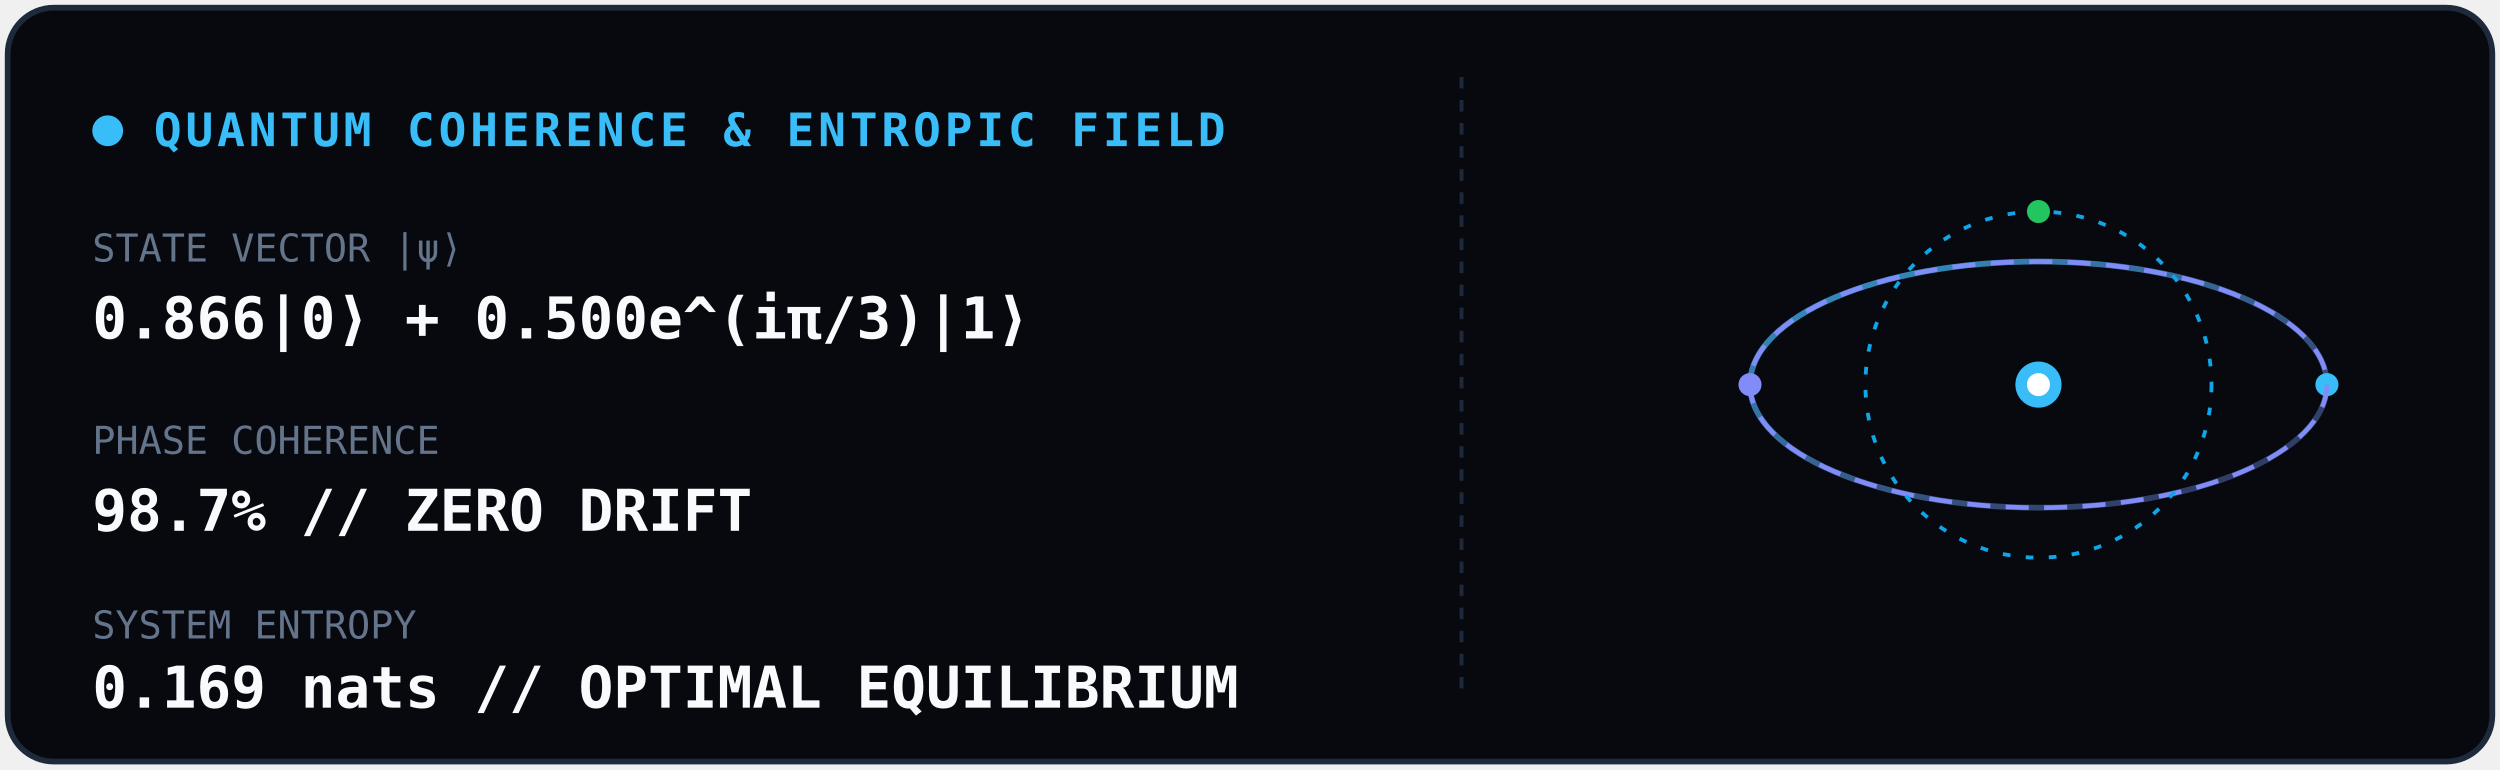
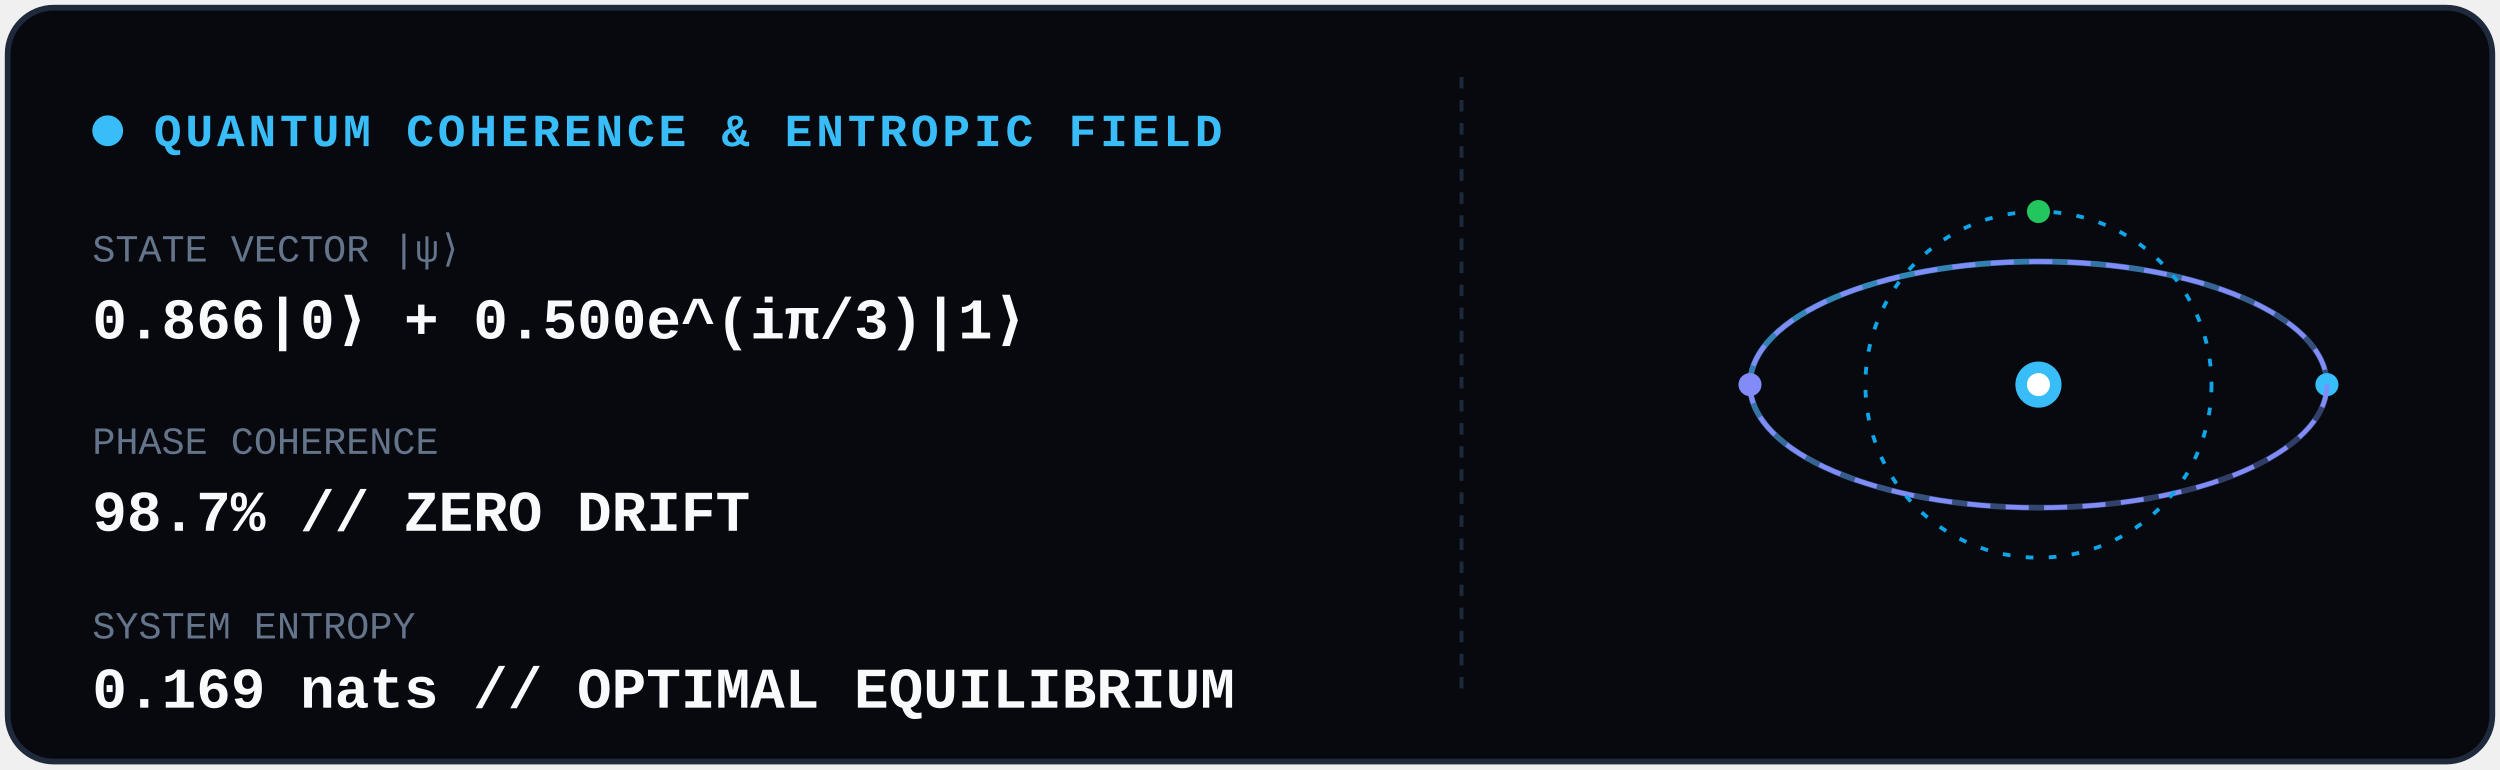
<svg xmlns="http://www.w3.org/2000/svg" viewBox="0 0 650 200" width="650" height="200">
  <defs>
    <style>
      .holo-card { fill: #07090e; stroke: #1e293b; stroke-width: 1.5; rx: 12px; }
-       .hud-title { font-family: 'JetBrains Mono', monospace; font-size: 12px; fill: #38bdf8; font-weight: bold; letter-spacing: 1px; }
-       .hud-val { font-family: 'JetBrains Mono', monospace; font-size: 15px; fill: #f8fafc; font-weight: bold; }
-       .hud-sub { font-family: 'JetBrains Mono', monospace; font-size: 10px; fill: #64748b; }
+       .hud-title { font-family: ui-monospace, SFMono-Regular, Menlo, Consolas, 'Liberation Mono', monospace; font-size: 12px; fill: #38bdf8; font-weight: bold; letter-spacing: 1px; }
+       .hud-val { font-family: ui-monospace, SFMono-Regular, Menlo, Consolas, 'Liberation Mono', monospace; font-size: 15px; fill: #f8fafc; font-weight: bold; }
+       .hud-sub { font-family: ui-monospace, SFMono-Regular, Menlo, Consolas, 'Liberation Mono', monospace; font-size: 10px; fill: #64748b; }
      
      .orbit-ring-1 {
        transform-origin: 530px 100px;
        animation: spin1 16s linear infinite;
      }
      .orbit-ring-2 {
        transform-origin: 530px 100px;
        animation: spin2 22s linear infinite reverse;
      }
      .orbit-ring-3 {
        transform-origin: 530px 100px;
        animation: spin3 12s linear infinite;
      }
      @keyframes spin1 { 0% { transform: rotate(0deg); } 100% { transform: rotate(360deg); } }
      @keyframes spin2 { 0% { transform: rotate(0deg); } 100% { transform: rotate(360deg); } }
      @keyframes spin3 { 0% { transform: rotate(0deg); } 100% { transform: rotate(360deg); } }
      
      .quantum-pulse {
        animation: qpulse 2.5s infinite ease-in-out;
      }
      @keyframes qpulse { 0%, 100% { opacity: 0.8; r: 6px; } 50% { opacity: 0.3; r: 10px; } }
    </style>
    <linearGradient id="quantum-grad" x1="0%" y1="0%" x2="100%" y2="100%">
      <stop offset="0%" stop-color="#38bdf8" stop-opacity="0.8" />
      <stop offset="100%" stop-color="#818cf8" stop-opacity="0.3" />
    </linearGradient>
  </defs>
  <rect class="holo-card" x="2" y="2" width="646" height="196" />
  <g transform="translate(24, 30)">
    <circle cx="4" cy="4" r="4" fill="#38bdf8" />
    <text class="hud-title" x="16" y="8">QUANTUM COHERENCE &amp; ENTROPIC FIELD</text>
    <text class="hud-sub" x="0" y="38">STATE VECTOR |ψ⟩</text>
    <text class="hud-val" x="0" y="58">0.866|0⟩ + 0.500e^(iπ/3)|1⟩</text>
    <text class="hud-sub" x="0" y="88">PHASE COHERENCE</text>
    <text class="hud-val" x="0" y="108">98.7% // ZERO DRIFT</text>
    <text class="hud-sub" x="0" y="136">SYSTEM ENTROPY</text>
    <text class="hud-val" x="0" y="154">0.169 nats // OPTIMAL EQUILIBRIUM</text>
  </g>
  <line x1="380" y1="20" x2="380" y2="180" stroke="#1e293b" stroke-dasharray="3 3" />
  <g class="orbit-ring-1">
    <ellipse cx="530" cy="100" rx="75" ry="32" fill="none" stroke="url(#quantum-grad)" stroke-width="1.5" />
    <circle cx="605" cy="100" r="3" fill="#38bdf8" />
  </g>
  <g class="orbit-ring-2">
    <ellipse cx="530" cy="100" rx="75" ry="32" fill="none" stroke="#818cf8" stroke-width="1.2" stroke-dasharray="6 4" />
    <circle cx="455" cy="100" r="3" fill="#818cf8" />
  </g>
  <g class="orbit-ring-3">
    <circle cx="530" cy="100" r="45" fill="none" stroke="#0ea5e9" stroke-width="1" stroke-dasharray="2 4" />
    <circle cx="530" cy="55" r="3" fill="#22c55e" />
  </g>
  <circle class="quantum-pulse" cx="530" cy="100" r="6" fill="#38bdf8" />
  <circle cx="530" cy="100" r="3" fill="#ffffff" />
</svg>
